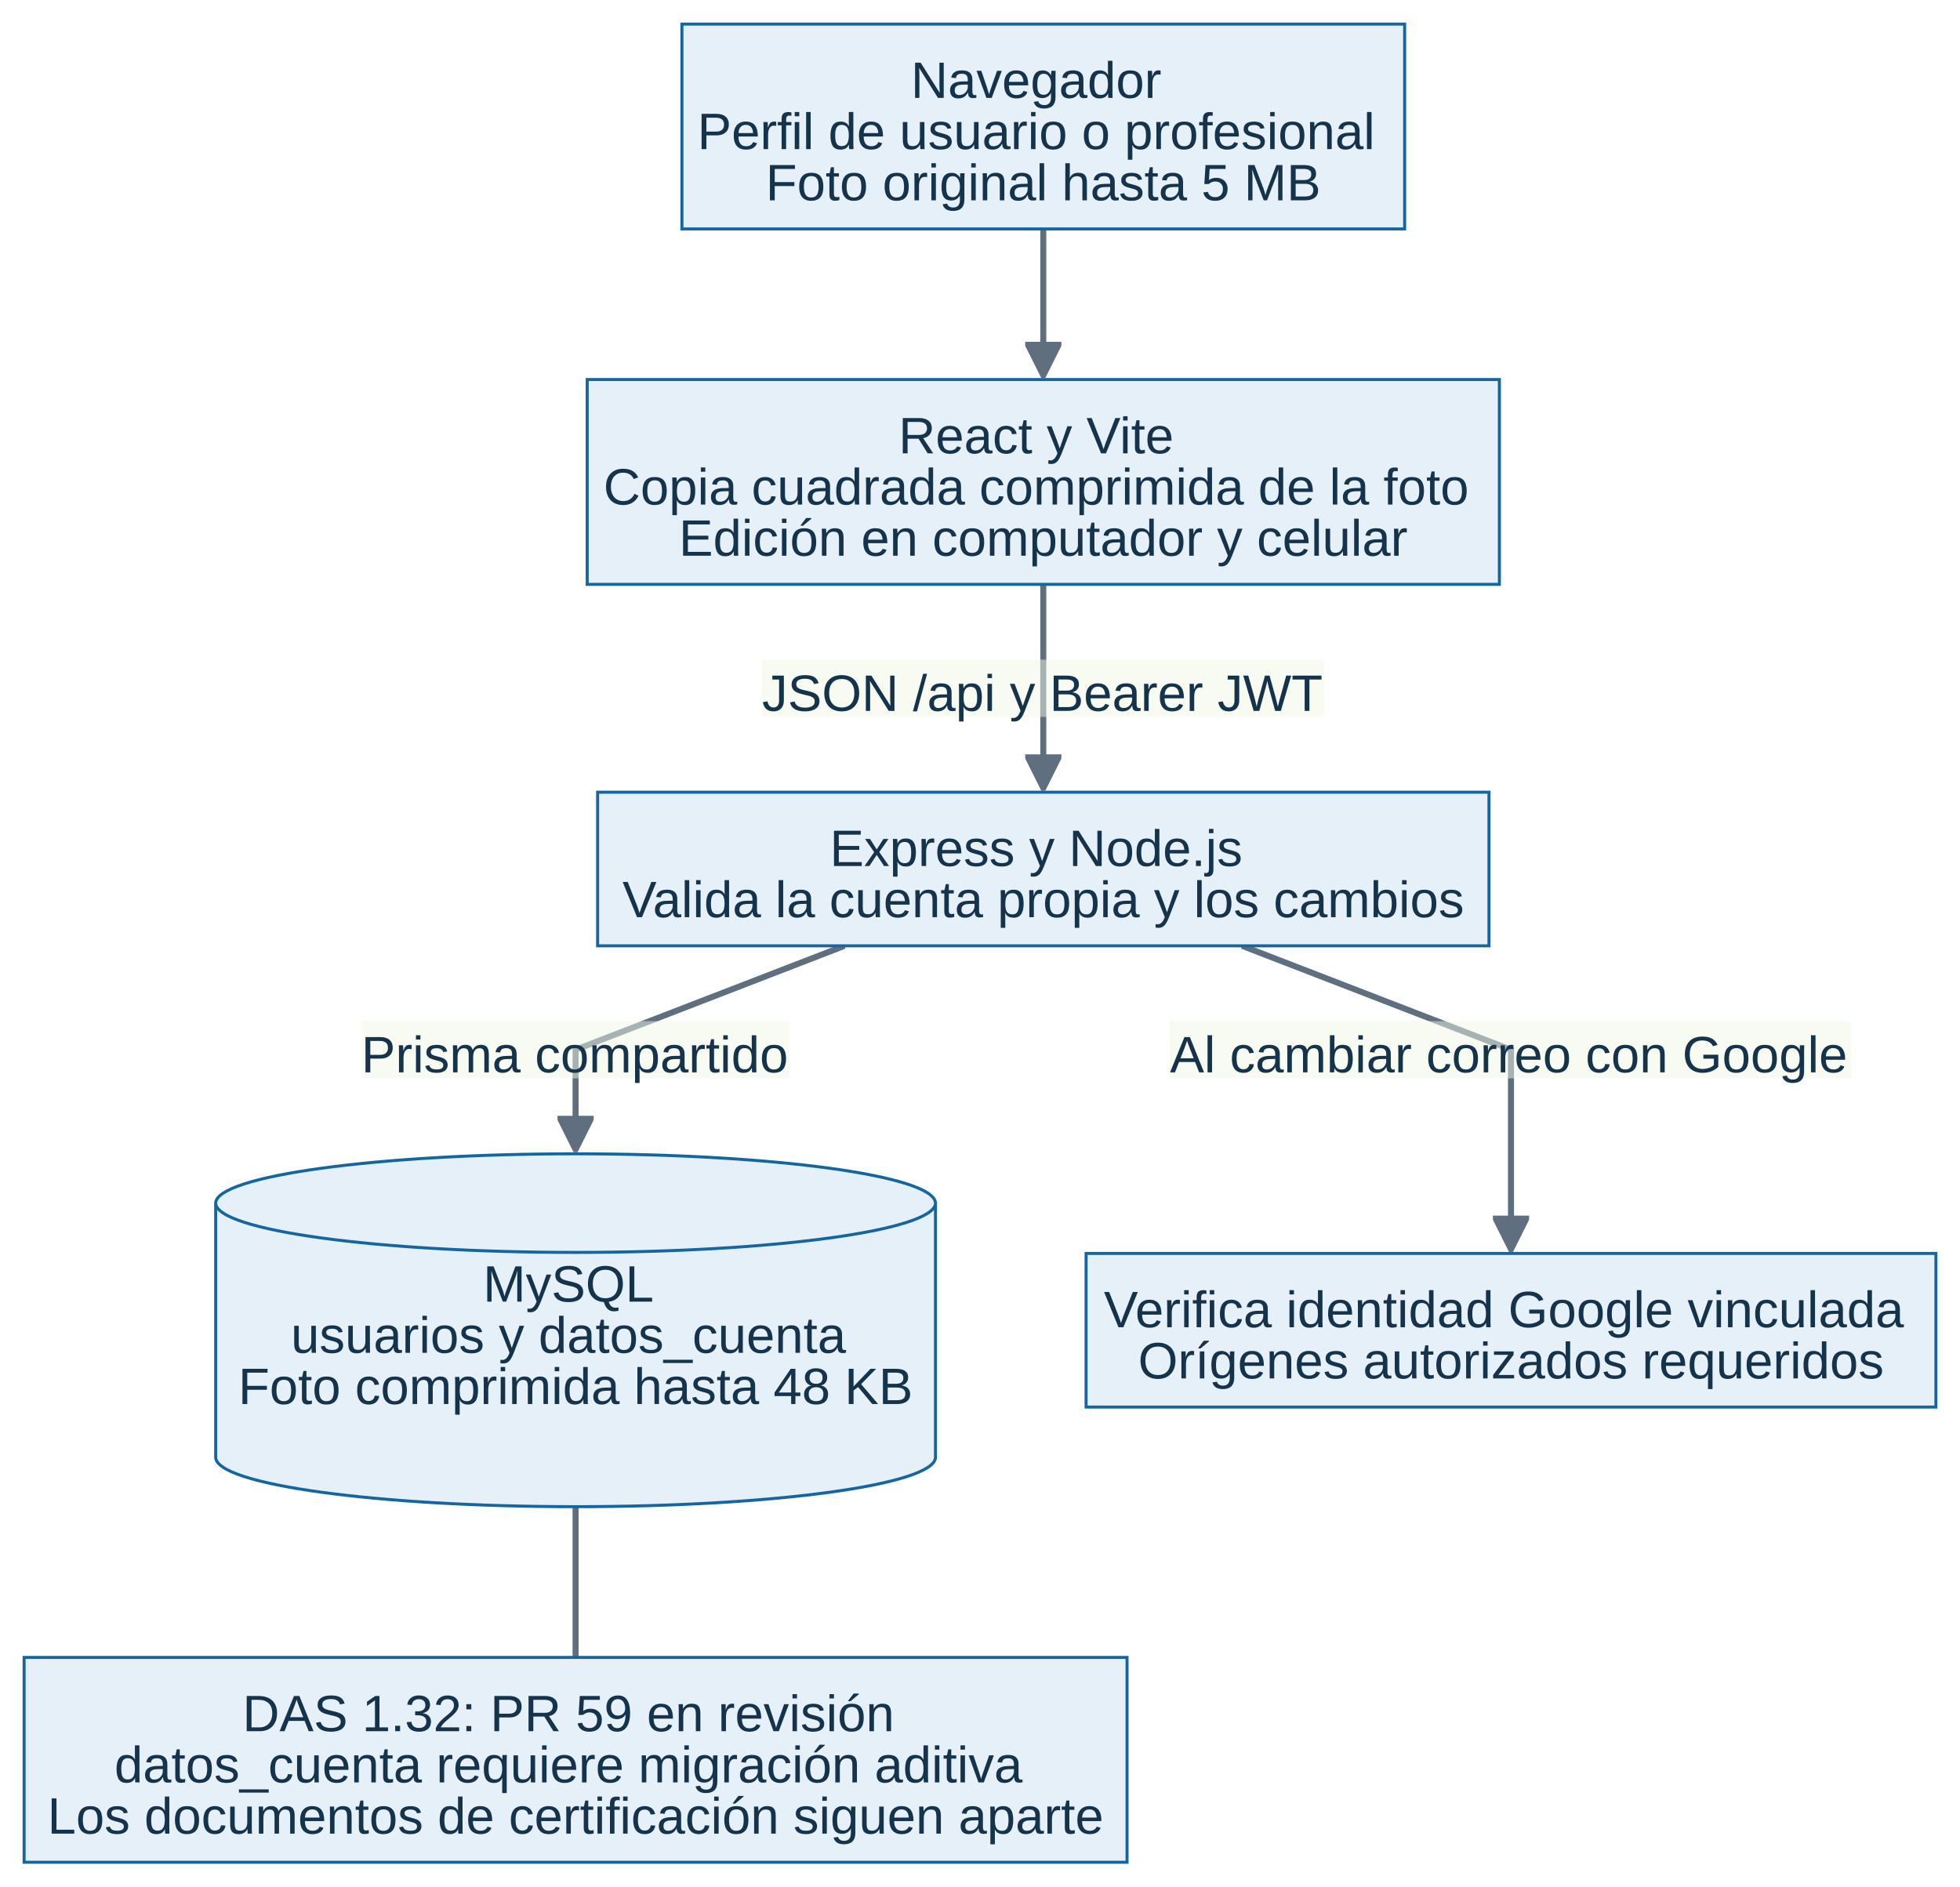
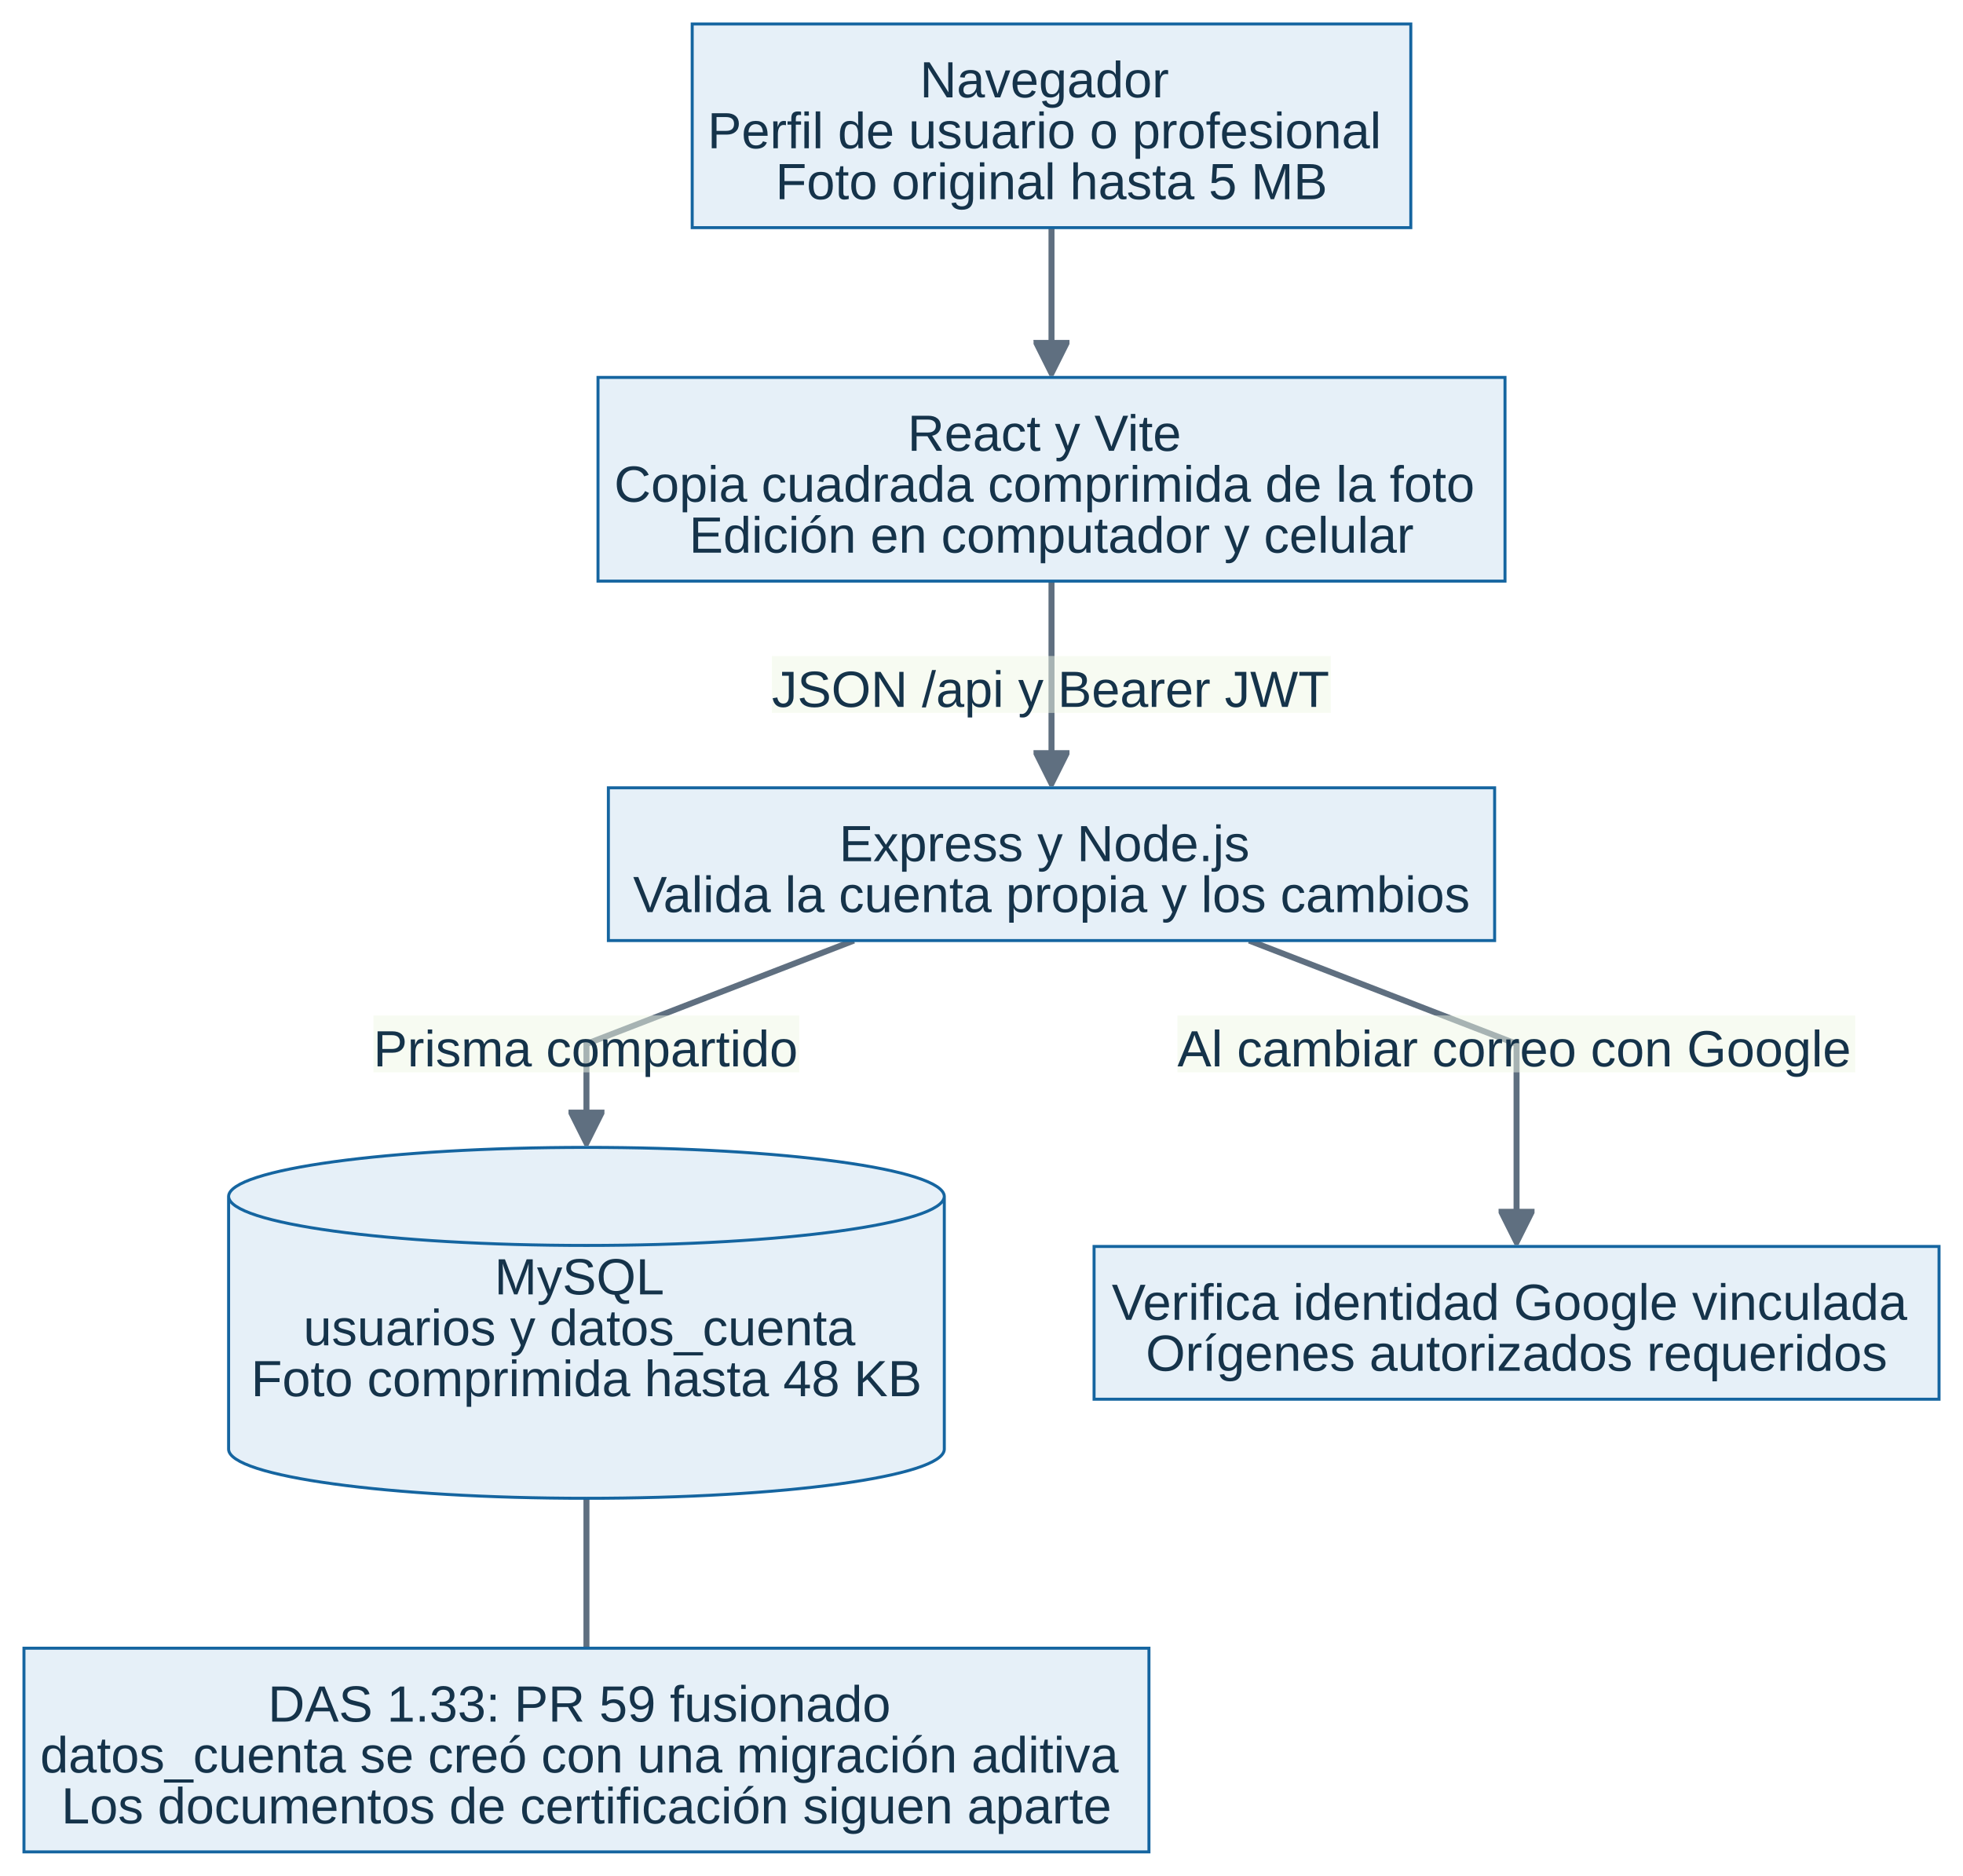
- <svg xmlns="http://www.w3.org/2000/svg" aria-roledescription="flowchart-v2" role="graphics-document document" viewBox="-8 -8 650.662 626.241" height="626.241" width="650.662" id="diagrama9">
+ <svg xmlns="http://www.w3.org/2000/svg" aria-roledescription="flowchart-v2" role="graphics-document document" viewBox="-8 -8 655.389 626.241" height="626.241" width="655.389" id="diagrama9">
  <style>#diagrama9{font-family:Arial;font-size:17px;fill:#15334a;}#diagrama9 .error-icon{fill:hsl(26.667, 56.25%, 98.725%);}#diagrama9 .error-text{fill:rgb(1.422, 3.453, 5.078);stroke:rgb(1.422, 3.453, 5.078);}#diagrama9 .edge-thickness-normal{stroke-width:2px;}#diagrama9 .edge-thickness-thick{stroke-width:3.5px;}#diagrama9 .edge-pattern-solid{stroke-dasharray:0;}#diagrama9 .edge-pattern-dashed{stroke-dasharray:3;}#diagrama9 .edge-pattern-dotted{stroke-dasharray:2;}#diagrama9 .marker{fill:#5f6f80;stroke:#5f6f80;}#diagrama9 .marker.cross{stroke:#5f6f80;}#diagrama9 svg{font-family:Arial;font-size:17px;}#diagrama9 .label{font-family:Arial;color:#15334a;}#diagrama9 .cluster-label text{fill:rgb(1.422, 3.453, 5.078);}#diagrama9 .cluster-label span,#diagrama9 p{color:rgb(1.422, 3.453, 5.078);}#diagrama9 .label text,#diagrama9 span,#diagrama9 p{fill:#15334a;color:#15334a;}#diagrama9 .node rect,#diagrama9 .node circle,#diagrama9 .node ellipse,#diagrama9 .node polygon,#diagrama9 .node path{fill:#e6f0f8;stroke:#1565a0;stroke-width:1px;}#diagrama9 .flowchart-label text{text-anchor:middle;}#diagrama9 .node .katex path{fill:#000;stroke:#000;stroke-width:1px;}#diagrama9 .node .label{text-align:center;}#diagrama9 .node.clickable{cursor:pointer;}#diagrama9 .arrowheadPath{fill:#0b0b0b;}#diagrama9 .edgePath .path{stroke:#5f6f80;stroke-width:2.0px;}#diagrama9 .flowchart-link{stroke:#5f6f80;fill:none;}#diagrama9 .edgeLabel{background-color:hsl(86.667, 56.25%, 93.725%);text-align:center;}#diagrama9 .edgeLabel rect{opacity:0.5;background-color:hsl(86.667, 56.25%, 93.725%);fill:hsl(86.667, 56.25%, 93.725%);}#diagrama9 .labelBkg{background-color:rgba(240, 248, 230, 0.5);}#diagrama9 .cluster rect{fill:hsl(26.667, 56.25%, 98.725%);stroke:hsl(26.667, 16.25%, 88.725%);stroke-width:1px;}#diagrama9 .cluster text{fill:rgb(1.422, 3.453, 5.078);}#diagrama9 .cluster span,#diagrama9 p{color:rgb(1.422, 3.453, 5.078);}#diagrama9 div.mermaidTooltip{position:absolute;text-align:center;max-width:200px;padding:2px;font-family:Arial;font-size:12px;background:hsl(26.667, 56.25%, 98.725%);border:1px solid hsl(26.667, 16.25%, 88.725%);border-radius:2px;pointer-events:none;z-index:100;}#diagrama9 .flowchartTitleText{text-anchor:middle;font-size:18px;fill:#15334a;}#diagrama9 :root{--mermaid-font-family:"trebuchet ms",verdana,arial,sans-serif;}</style>
  <g>
    <marker orient="auto" markerHeight="12" markerWidth="12" markerUnits="userSpaceOnUse" refY="5" refX="6" viewBox="0 0 10 10" class="marker flowchart" id="diagrama9_flowchart-pointEnd">
      <path style="stroke-width: 1; stroke-dasharray: 1, 0;" class="arrowMarkerPath" d="M 0 0 L 10 5 L 0 10 z" />
    </marker>
    <marker orient="auto" markerHeight="12" markerWidth="12" markerUnits="userSpaceOnUse" refY="5" refX="4.5" viewBox="0 0 10 10" class="marker flowchart" id="diagrama9_flowchart-pointStart">
      <path style="stroke-width: 1; stroke-dasharray: 1, 0;" class="arrowMarkerPath" d="M 0 5 L 10 10 L 10 0 z" />
    </marker>
    <marker orient="auto" markerHeight="11" markerWidth="11" markerUnits="userSpaceOnUse" refY="5" refX="11" viewBox="0 0 10 10" class="marker flowchart" id="diagrama9_flowchart-circleEnd">
      <circle style="stroke-width: 1; stroke-dasharray: 1, 0;" class="arrowMarkerPath" r="5" cy="5" cx="5" />
    </marker>
    <marker orient="auto" markerHeight="11" markerWidth="11" markerUnits="userSpaceOnUse" refY="5" refX="-1" viewBox="0 0 10 10" class="marker flowchart" id="diagrama9_flowchart-circleStart">
      <circle style="stroke-width: 1; stroke-dasharray: 1, 0;" class="arrowMarkerPath" r="5" cy="5" cx="5" />
    </marker>
    <marker orient="auto" markerHeight="11" markerWidth="11" markerUnits="userSpaceOnUse" refY="5.2" refX="12" viewBox="0 0 11 11" class="marker cross flowchart" id="diagrama9_flowchart-crossEnd">
      <path style="stroke-width: 2; stroke-dasharray: 1, 0;" class="arrowMarkerPath" d="M 1,1 l 9,9 M 10,1 l -9,9" />
    </marker>
    <marker orient="auto" markerHeight="11" markerWidth="11" markerUnits="userSpaceOnUse" refY="5.2" refX="-1" viewBox="0 0 11 11" class="marker cross flowchart" id="diagrama9_flowchart-crossStart">
      <path style="stroke-width: 2; stroke-dasharray: 1, 0;" class="arrowMarkerPath" d="M 1,1 l 9,9 M 10,1 l -9,9" />
    </marker>
    <g class="root">
      <g class="clusters" />
      <g class="edgePaths">
-         <path marker-end="url(#diagrama9_flowchart-pointEnd)" style="fill:none;" class="edge-thickness-normal edge-pattern-solid flowchart-link LS-F LE-T" id="L-F-T-0" d="M338.339,68L338.339,93L338.339,112.7" />
-         <path marker-end="url(#diagrama9_flowchart-pointEnd)" style="fill:none;" class="edge-thickness-normal edge-pattern-solid flowchart-link LS-T LE-B" id="L-T-B-0" d="M338.339,186L338.339,220.5L338.339,249.7" />
-         <path marker-end="url(#diagrama9_flowchart-pointEnd)" style="fill:none;" class="edge-thickness-normal edge-pattern-solid flowchart-link LS-B LE-D" id="L-B-D-0" d="M272.351,306L183.073,340.5L183.073,369.7" />
-         <path marker-end="url(#diagrama9_flowchart-pointEnd)" style="fill:none;" class="edge-thickness-normal edge-pattern-solid flowchart-link LS-B LE-G" id="L-B-G-0" d="M404.327,306L493.605,340.5L493.605,402.821" />
-         <path style="fill:none;" class="edge-thickness-normal edge-pattern-solid flowchart-link LS-D LE-N" id="L-D-N-0" d="M183.073,492.241L183.073,517.241L183.073,542.241" />
+         <path marker-end="url(#diagrama9_flowchart-pointEnd)" style="fill:none;" class="edge-thickness-normal edge-pattern-solid flowchart-link LS-F LE-T" id="L-F-T-0" d="M343.066,68L343.066,93L343.066,112.7" />
+         <path marker-end="url(#diagrama9_flowchart-pointEnd)" style="fill:none;" class="edge-thickness-normal edge-pattern-solid flowchart-link LS-T LE-B" id="L-T-B-0" d="M343.066,186L343.066,220.5L343.066,249.7" />
+         <path marker-end="url(#diagrama9_flowchart-pointEnd)" style="fill:none;" class="edge-thickness-normal edge-pattern-solid flowchart-link LS-B LE-D" id="L-B-D-0" d="M277.078,306L187.8,340.5L187.8,369.7" />
+         <path marker-end="url(#diagrama9_flowchart-pointEnd)" style="fill:none;" class="edge-thickness-normal edge-pattern-solid flowchart-link LS-B LE-G" id="L-B-G-0" d="M409.055,306L498.333,340.5L498.333,402.821" />
+         <path style="fill:none;" class="edge-thickness-normal edge-pattern-solid flowchart-link LS-D LE-N" id="L-D-N-0" d="M187.8,492.241L187.8,517.241L187.8,542.241" />
      </g>
      <g class="edgeLabels">
        <g class="edgeLabel">
          <g transform="translate(0, 0)" class="label">
            <rect height="0" width="0" ry="0" rx="0" />
            <text style="">
              <tspan class="row" x="0" dy="1em" xml:space="preserve" />
            </text>
          </g>
        </g>
-         <g transform="translate(338.3391, 220.5)" class="edgeLabel">
+         <g transform="translate(343.0664, 220.5)" class="edgeLabel">
          <g transform="translate(-93.35547, -9.5)" class="label">
-             <rect height="19" width="186.609" ry="0" rx="0" />
+             <rect height="19" width="186.611" ry="0" rx="0" />
            <text style="">
              <tspan class="row" x="0" dy="1em" xml:space="preserve">JSON /api y Bearer JWT</tspan>
            </text>
          </g>
        </g>
-         <g transform="translate(183.0728, 340.5)" class="edgeLabel">
+         <g transform="translate(187.8, 340.5)" class="edgeLabel">
          <g transform="translate(-71.12817, -9.5)" class="label">
-             <rect height="19" width="142.18" ry="0" rx="0" />
+             <rect height="19" width="142.181" ry="0" rx="0" />
            <text style="">
              <tspan class="row" x="0" dy="1em" xml:space="preserve">Prisma compartido</tspan>
            </text>
          </g>
        </g>
-         <g transform="translate(493.6055, 340.5)" class="edgeLabel">
+         <g transform="translate(498.3328, 340.5)" class="edgeLabel">
          <g transform="translate(-113.2151, -9.5)" class="label">
-             <rect height="19" width="226.306" ry="0" rx="0" />
+             <rect height="19" width="226.308" ry="0" rx="0" />
            <text style="">
              <tspan class="row" x="0" dy="1em" xml:space="preserve">Al cambiar correo con Google</tspan>
            </text>
          </g>
        </g>
        <g class="edgeLabel">
          <g transform="translate(0, 0)" class="label">
            <rect height="0" width="0" ry="0" rx="0" />
            <text style="">
              <tspan class="row" x="0" dy="1em" xml:space="preserve" />
            </text>
          </g>
        </g>
      </g>
      <g class="nodes">
-         <g transform="translate(338.3391, 34)" data-id="F" data-node="true" id="flowchart-F-93" class="node default default flowchart-label">
+         <g transform="translate(343.0664, 34)" data-id="F" data-node="true" id="flowchart-F-93" class="node default default flowchart-label">
          <rect height="68" width="239.922" y="-34" x="-119.961" ry="0" rx="0" style="" class="basic label-container" />
          <g transform="translate(0, -26.5)" style="" class="label">
            <rect />
            <text style="">
              <tspan class="row" x="0" dy="1em" xml:space="preserve">Navegador</tspan>
              <tspan class="row" x="0" dy="1em" xml:space="preserve">Perfil de usuario o profesional</tspan>
              <tspan class="row" x="0" dy="1em" xml:space="preserve">Foto original hasta 5 MB</tspan>
            </text>
          </g>
        </g>
-         <g transform="translate(338.3391, 152)" data-id="T" data-node="true" id="flowchart-T-95" class="node default default flowchart-label">
+         <g transform="translate(343.0664, 152)" data-id="T" data-node="true" id="flowchart-T-95" class="node default default flowchart-label">
          <rect height="68" width="302.819" y="-34" x="-151.409" ry="0" rx="0" style="" class="basic label-container" />
          <g transform="translate(0, -26.5)" style="" class="label">
            <rect />
            <text style="">
              <tspan class="row" x="0" dy="1em" xml:space="preserve">React y Vite</tspan>
              <tspan class="row" x="0" dy="1em" xml:space="preserve">Copia cuadrada comprimida de la foto</tspan>
              <tspan class="row" x="0" dy="1em" xml:space="preserve">Edición en computador y celular</tspan>
            </text>
          </g>
        </g>
-         <g transform="translate(338.3391, 280.5)" data-id="B" data-node="true" id="flowchart-B-97" class="node default default flowchart-label">
+         <g transform="translate(343.0664, 280.5)" data-id="B" data-node="true" id="flowchart-B-97" class="node default default flowchart-label">
          <rect height="51" width="295.896" y="-25.5" x="-147.948" ry="0" rx="0" style="" class="basic label-container" />
          <g transform="translate(0, -18)" style="" class="label">
            <rect />
            <text style="">
              <tspan class="row" x="0" dy="1em" xml:space="preserve">Express y Node.js</tspan>
              <tspan class="row" x="0" dy="1em" xml:space="preserve">Valida la cuenta propia y los cambios</tspan>
            </text>
          </g>
        </g>
-         <g transform="translate(183.0728, 433.6206)" data-id="D" data-node="true" id="flowchart-D-99" class="node default default flowchart-label">
+         <g transform="translate(187.8, 433.6206)" data-id="D" data-node="true" id="flowchart-D-99" class="node default default flowchart-label">
          <path transform="translate(-119.4766,-58.62059)" d="M 0,16.414 a 119.477,16.414 0,0,0 238.953 0 a 119.477,16.414 0,0,0 -238.953 0 l 0,84.414 a 119.477,16.414 0,0,0 238.953 0 l 0,-84.414" style="" />
          <g transform="translate(0, -26.5)" style="" class="label">
            <rect />
            <text style="">
              <tspan class="row" x="0" dy="1em" xml:space="preserve">MySQL</tspan>
              <tspan class="row" x="0" dy="1em" xml:space="preserve">usuarios y datos_cuenta</tspan>
              <tspan class="row" x="0" dy="1em" xml:space="preserve">Foto comprimida hasta 48 KB</tspan>
            </text>
          </g>
        </g>
-         <g transform="translate(493.6055, 433.6206)" data-id="G" data-node="true" id="flowchart-G-101" class="node default default flowchart-label">
+         <g transform="translate(498.3328, 433.6206)" data-id="G" data-node="true" id="flowchart-G-101" class="node default default flowchart-label">
          <rect height="51" width="282.112" y="-25.5" x="-141.056" ry="0" rx="0" style="" class="basic label-container" />
          <g transform="translate(0, -18)" style="" class="label">
            <rect />
            <text style="">
              <tspan class="row" x="0" dy="1em" xml:space="preserve">Verifica identidad Google vinculada</tspan>
              <tspan class="row" x="0" dy="1em" xml:space="preserve">Orígenes autorizados requeridos</tspan>
            </text>
          </g>
        </g>
-         <g transform="translate(183.0728, 576.2412)" data-id="N" data-node="true" id="flowchart-N-103" class="node default default flowchart-label">
-           <rect height="68" width="366.146" y="-34" x="-183.073" ry="0" rx="0" style="" class="basic label-container" />
+         <g transform="translate(187.8, 576.2412)" data-id="N" data-node="true" id="flowchart-N-103" class="node default default flowchart-label">
+           <rect height="68" width="375.6" y="-34" x="-187.8" ry="0" rx="0" style="" class="basic label-container" />
          <g transform="translate(0, -26.5)" style="" class="label">
            <rect />
            <text style="">
-               <tspan class="row" x="0" dy="1em" xml:space="preserve">DAS 1.32: PR 59 en revisión</tspan>
-               <tspan class="row" x="0" dy="1em" xml:space="preserve">datos_cuenta requiere migración aditiva</tspan>
+               <tspan class="row" x="0" dy="1em" xml:space="preserve">DAS 1.33: PR 59 fusionado</tspan>
+               <tspan class="row" x="0" dy="1em" xml:space="preserve">datos_cuenta se creó con una migración aditiva</tspan>
              <tspan class="row" x="0" dy="1em" xml:space="preserve">Los documentos de certificación siguen aparte</tspan>
            </text>
          </g>
        </g>
      </g>
    </g>
  </g>
</svg>
